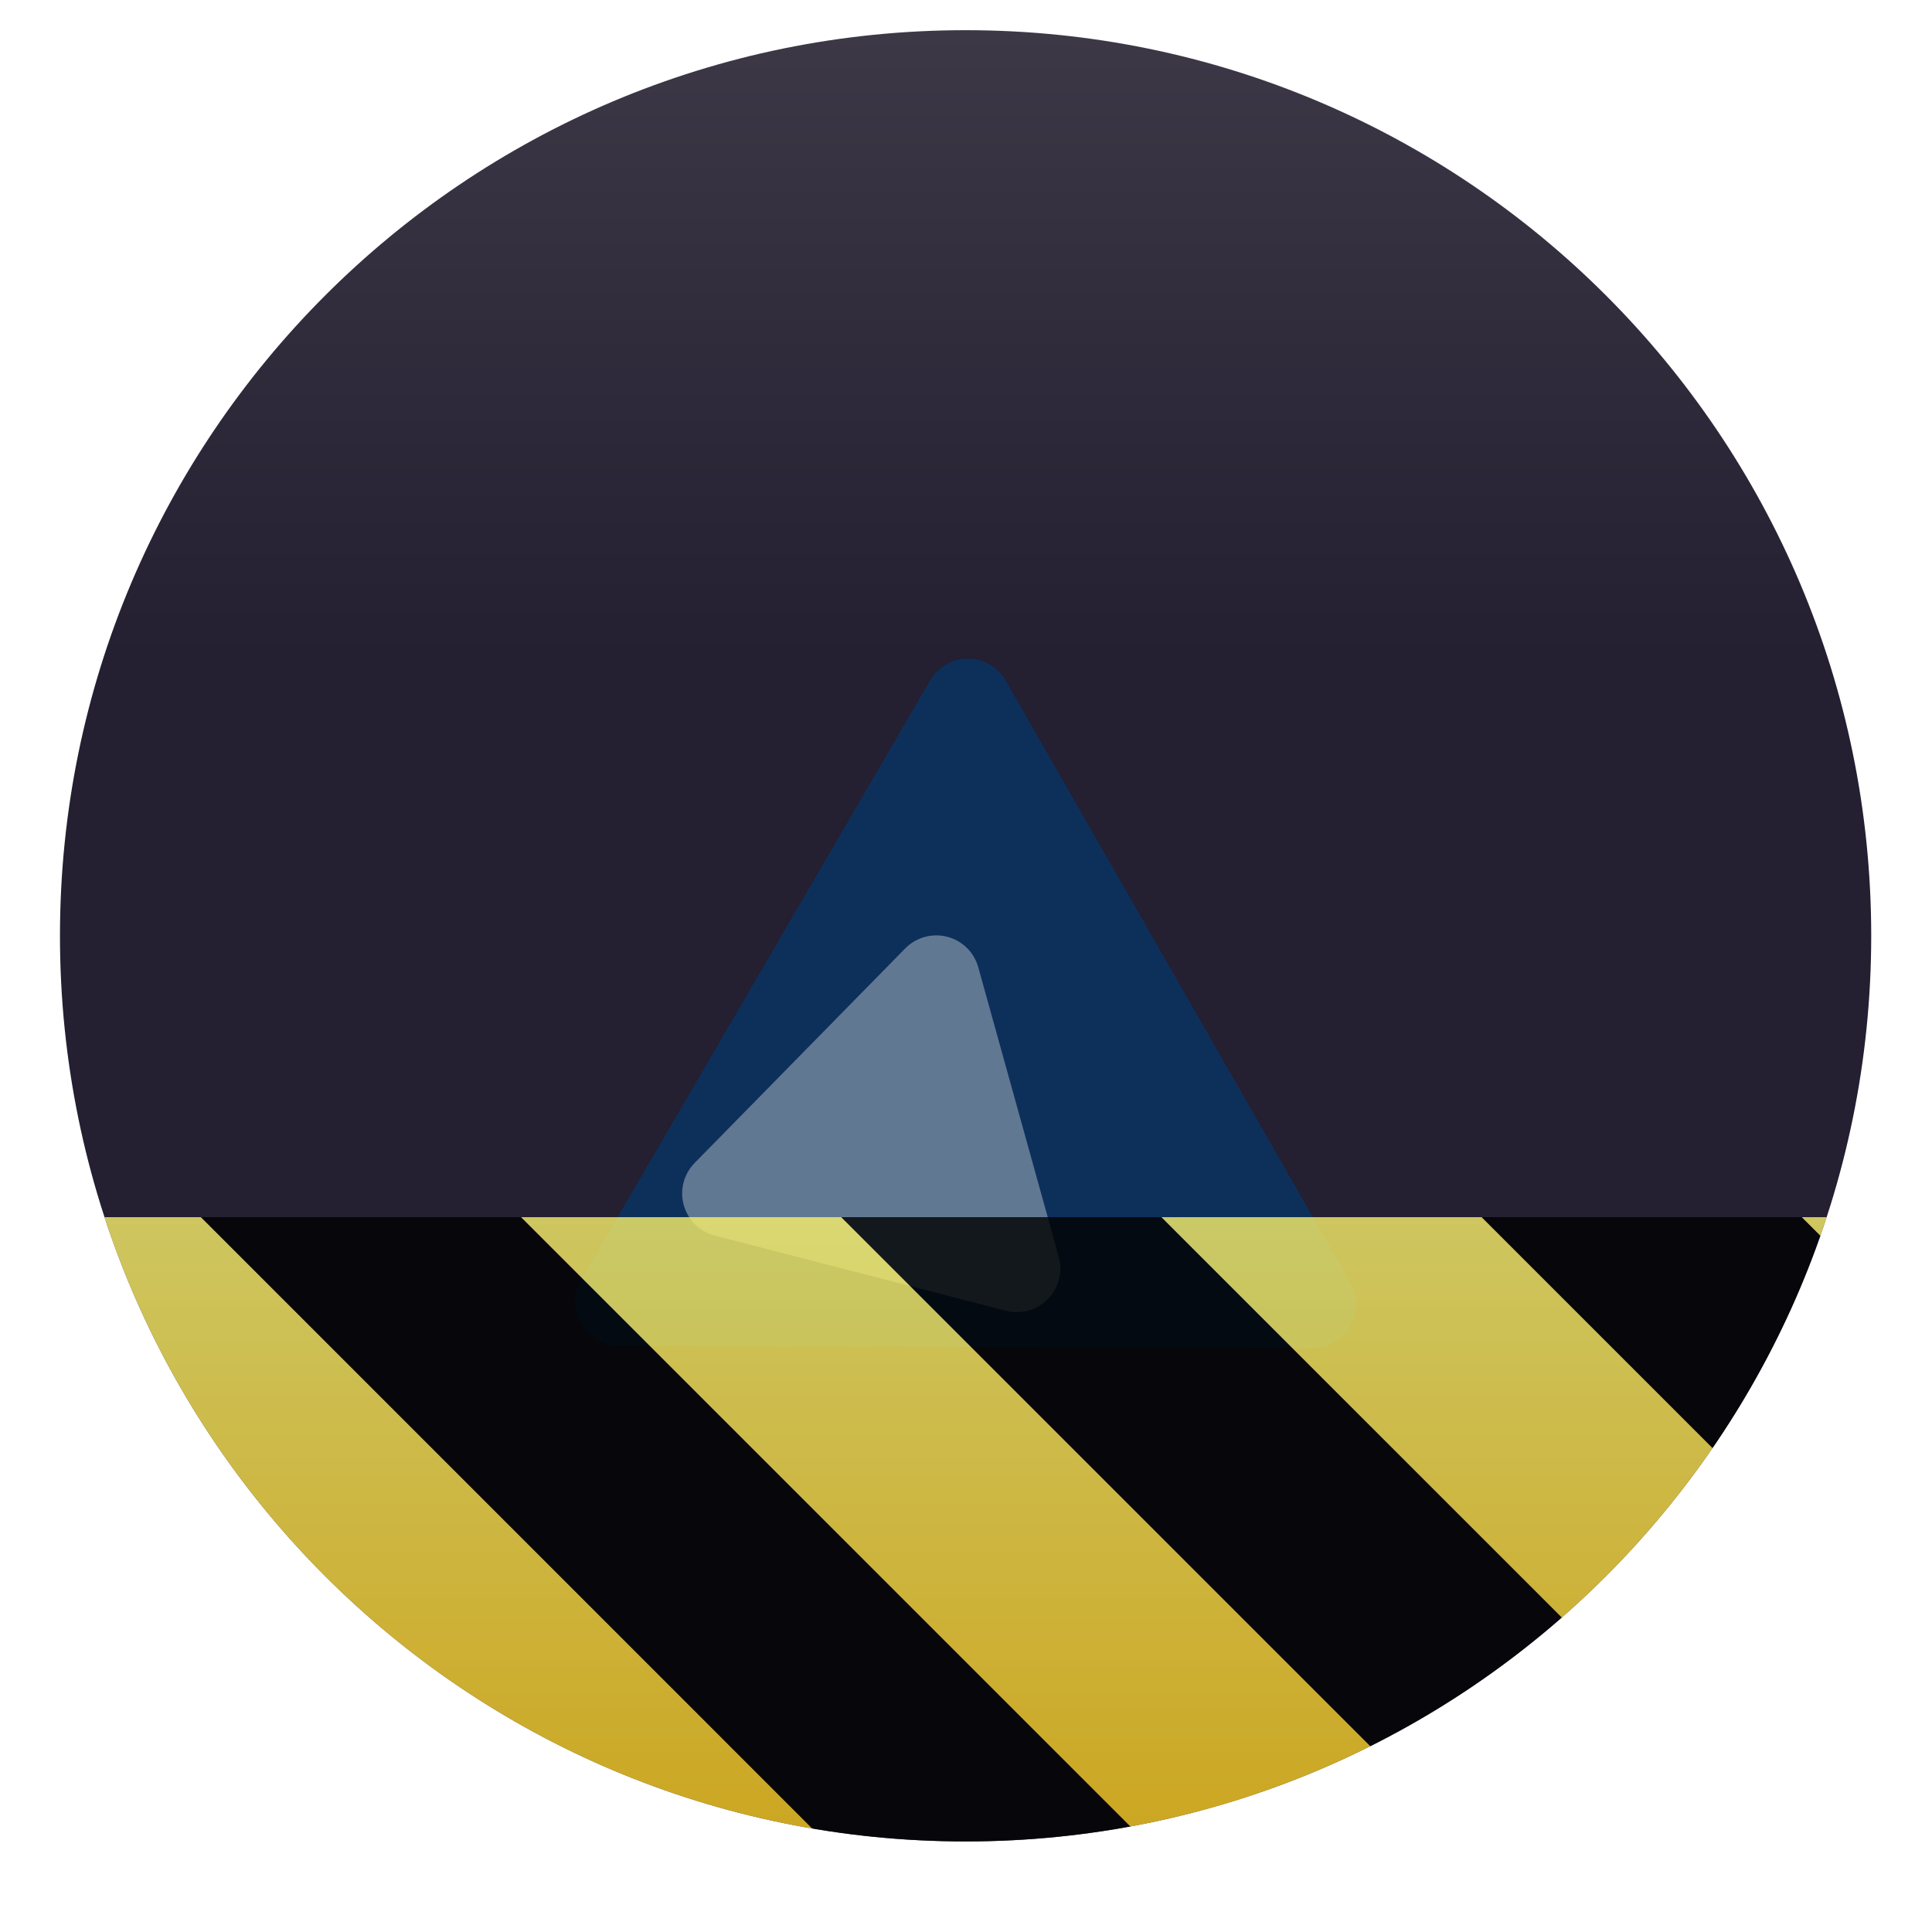
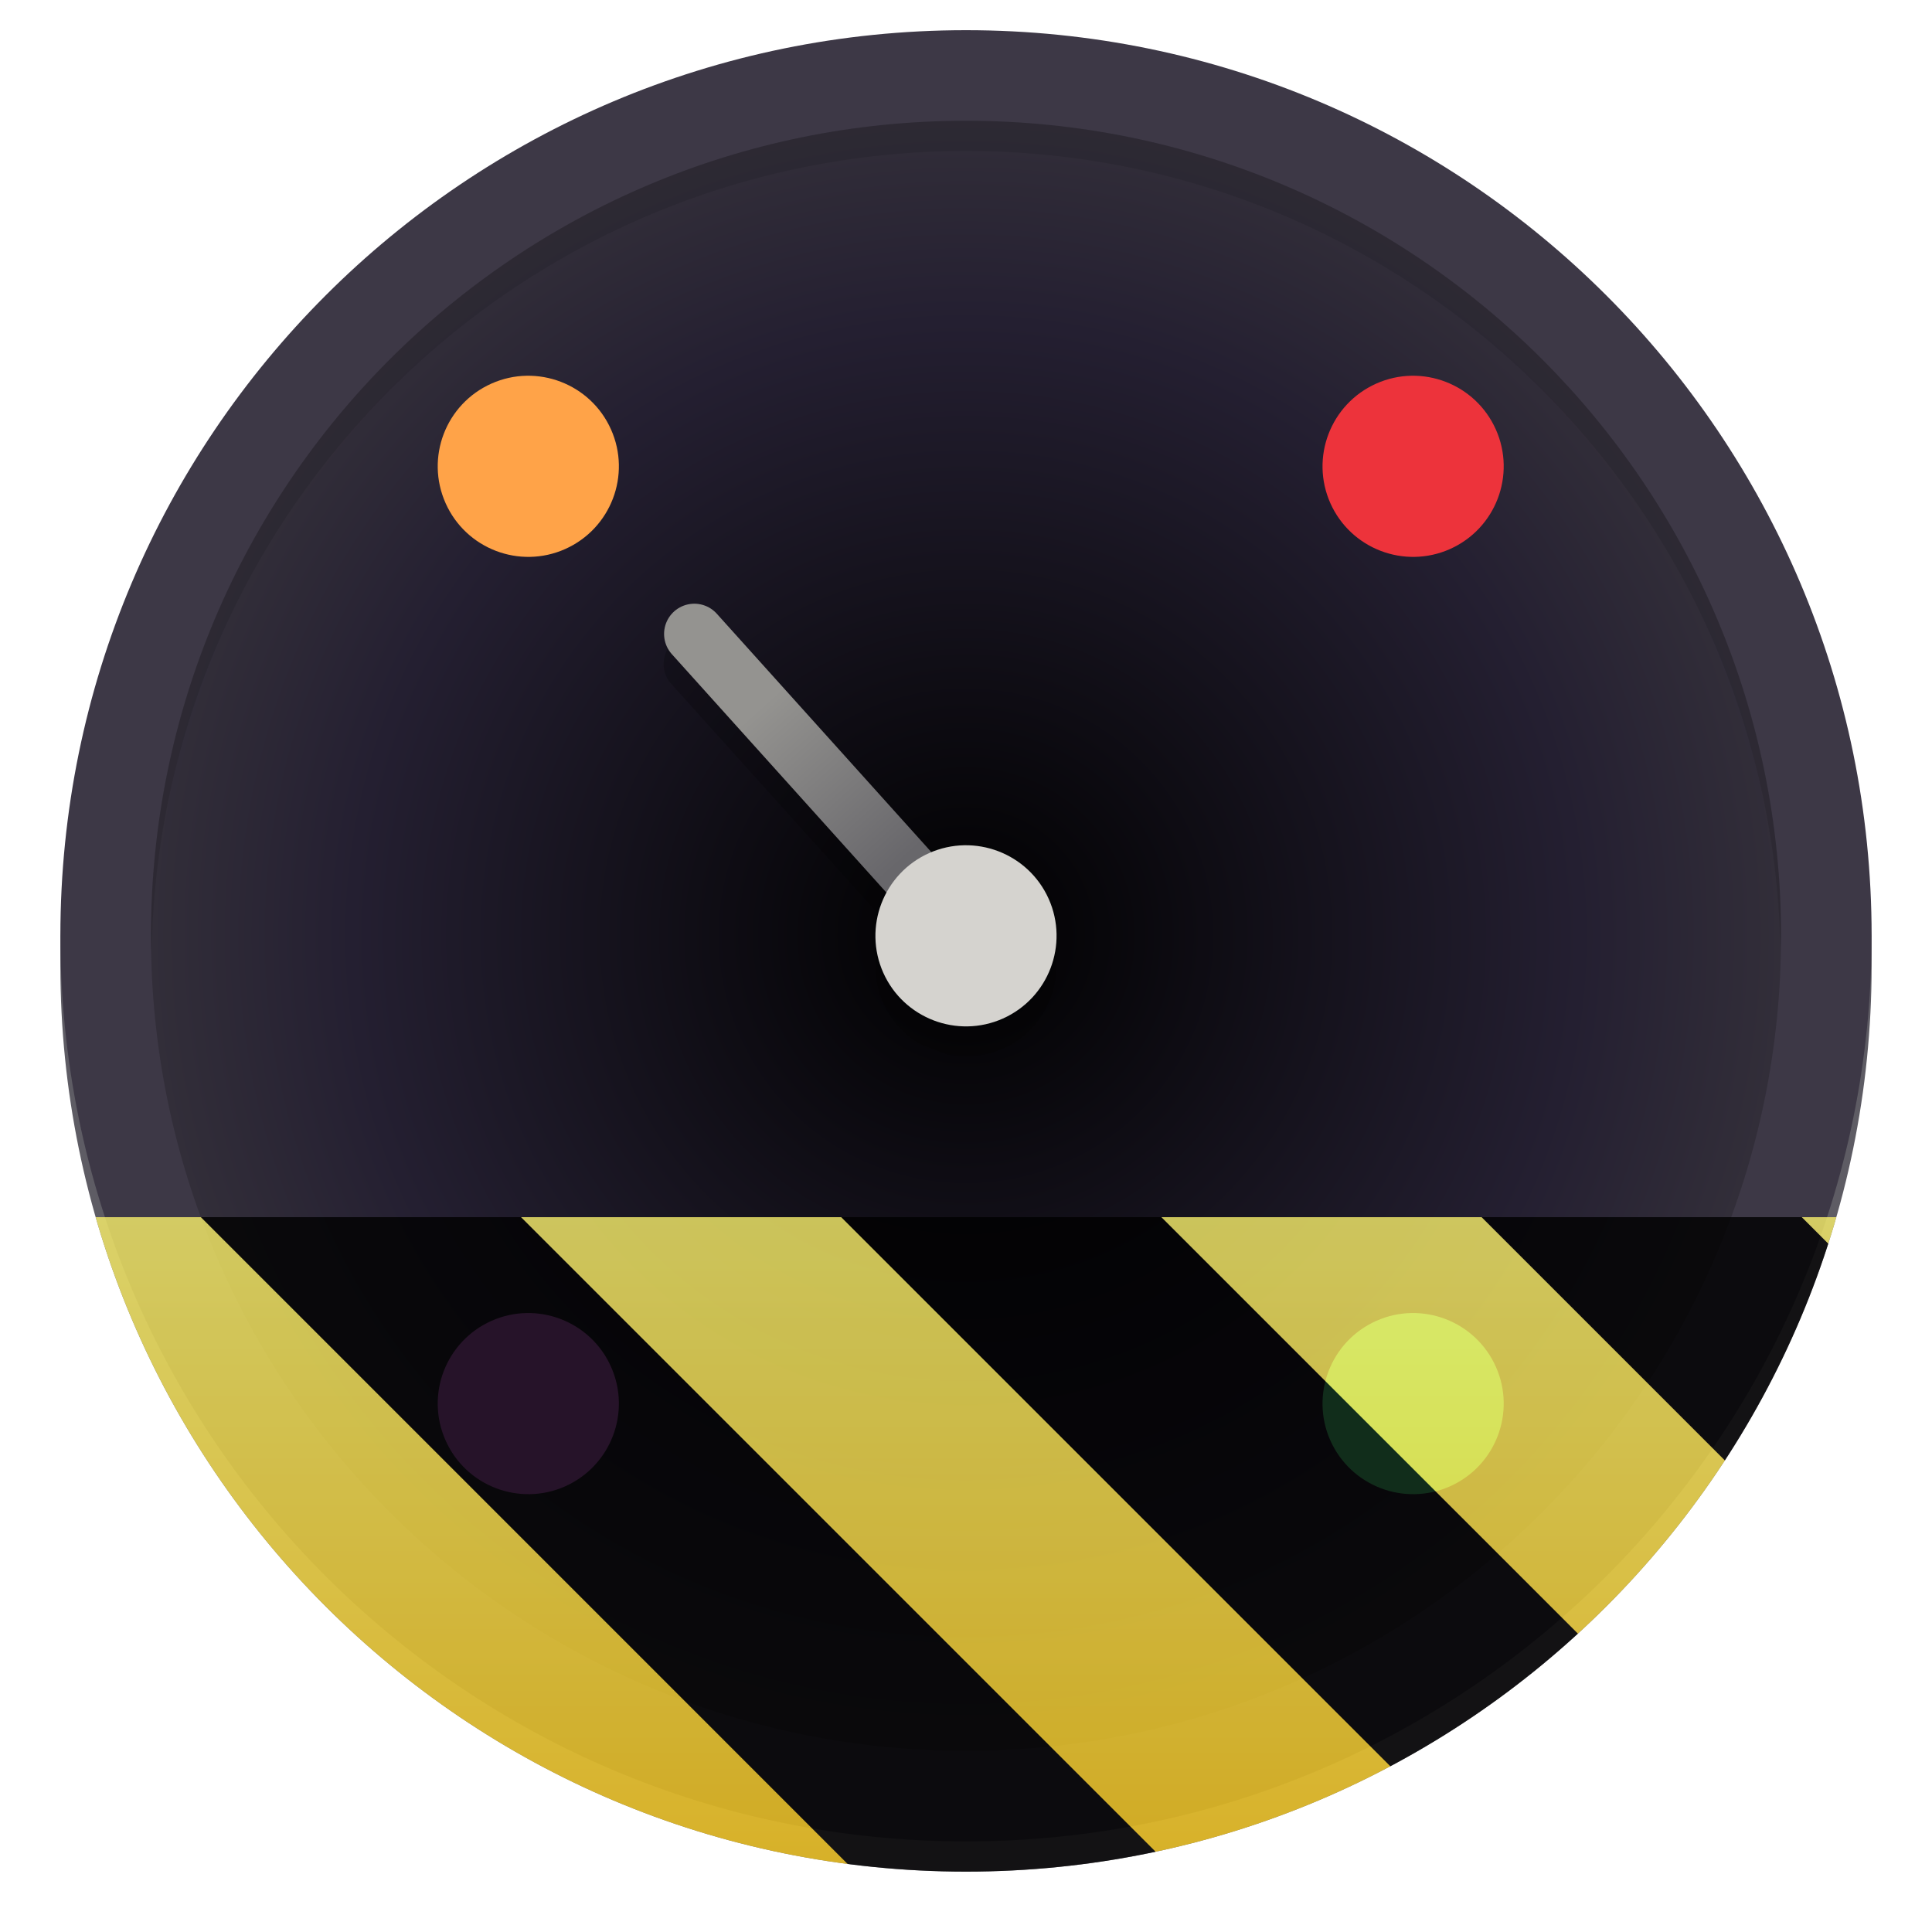
- <svg xmlns="http://www.w3.org/2000/svg" height="128px" viewBox="0 0 128 128" width="128px">
-   <linearGradient id="a" gradientUnits="userSpaceOnUse" x1="63.975" x2="63.971" y1="43.637" y2="2">
-     <stop offset="0" stop-color="#241f31" />
-     <stop offset="1" stop-color="#3d3846" />
-   </linearGradient>
-   <clipPath id="b">
-     <rect height="128" width="128" />
-   </clipPath>
-   <clipPath id="c">
-     <rect height="128" width="128" />
-   </clipPath>
-   <filter id="d" height="100%" width="100%" x="0%" y="0%">
-     <feColorMatrix in="SourceGraphic" type="matrix" values="0 0 0 0 1 0 0 0 0 1 0 0 0 0 1 0 0 0 1 0" />
-   </filter>
-   <mask id="e">
-     <g clip-path="url(#c)" filter="url(#d)">
-       <g clip-path="url(#b)">
-         <path d="m 63.973 6 c 30.926 0 56 25.07 56 56 v 2 c 0 30.93 -25.074 56 -56 56 c -30.93 0 -56 -25.07 -56 -56 v -2 c 0 -30.93 25.07 -56 56 -56 z m 0 0" fill="#d5d3cf" />
-         <path d="m 123.973 62 c 0 33.137 -26.863 60 -60 60 c -33.141 0 -60 -26.863 -60 -60 s 26.859 -60 60 -60 c 33.137 0 60 26.863 60 60 z m 0 0" fill="url(#a)" />
-         <path d="m 117.973 62 c 0 29.824 -24.18 54 -54 54 c -29.824 0 -54 -24.176 -54 -54 s 24.176 -54 54 -54 c 29.82 0 54 24.176 54 54 z m 0 0" fill="url(#a)" />
-         <path d="m 86.961 89.328 l -45.996 -0.172 c -1.031 -0.004 -1.98 -0.559 -2.492 -1.453 c -0.512 -0.895 -0.508 -1.996 0.012 -2.887 l 23.145 -39.746 c 0.52 -0.891 1.473 -1.438 2.504 -1.434 c 1.035 0.004 1.984 0.559 2.496 1.453 l 22.848 39.918 c 0.512 0.895 0.508 1.996 -0.012 2.887 c -0.516 0.891 -1.473 1.438 -2.504 1.434 z m 0 0" fill="#0d305b" />
-         <path d="m 66.641 86.84 l -19.281 -4.977 c -0.996 -0.258 -1.781 -1.027 -2.059 -2.023 c -0.277 -0.992 0 -2.059 0.723 -2.793 l 13.949 -14.211 c 0.723 -0.734 1.781 -1.031 2.781 -0.773 s 1.785 1.027 2.059 2.023 l 5.332 19.184 c 0.277 0.996 0 2.062 -0.723 2.797 s -1.781 1.031 -2.781 0.773 z m 0 0" fill="#617893" />
+ <svg xmlns="http://www.w3.org/2000/svg" xmlns:xlink="http://www.w3.org/1999/xlink" height="128px" viewBox="0 0 128 128" width="128px">
+   <defs>
+     <radialGradient id="a" cx="64" cy="62" gradientUnits="userSpaceOnUse" r="54">
+       <stop offset="0" />
+       <stop offset="0.753" stop-color="#241f31" />
+       <stop offset="1" stop-color="#322e39" />
+     </radialGradient>
+     <filter id="b" height="100%" width="100%" x="0%" y="0%">
+       <feColorMatrix in="SourceGraphic" type="matrix" values="0 0 0 0 1 0 0 0 0 1 0 0 0 0 1 0 0 0 1 0" />
+     </filter>
+     <mask id="c">
+       <g filter="url(#b)">
+         <rect fill-opacity="0.2" height="128" width="128" />
      </g>
+     </mask>
+     <linearGradient id="d" gradientTransform="matrix(1.829394 -0.815994 0.815994 1.829394 -3645.962 99.02948)" gradientUnits="userSpaceOnUse" x1="1660.857" x2="1662.99" y1="806.297" y2="812.882">
+       <stop offset="0" stop-color="#949390" />
+       <stop offset="1" stop-color="#68676b" />
+     </linearGradient>
+     <mask id="e">
+       <g filter="url(#b)">
+         <rect fill-opacity="0.1" height="128" width="128" />
+       </g>
+     </mask>
+     <mask id="f">
+       <g filter="url(#b)">
+         <rect fill-opacity="0.2" height="128" width="128" />
+       </g>
+     </mask>
+     <clipPath id="g">
+       <rect height="152" width="192" />
+     </clipPath>
+     <g id="h" clip-path="url(#g)">
+       <path d="m 75.285 74.988 c -1.66 -1.086 -3.75 -1.281 -5.582 -0.523 l -14.223 -15.801 c -0.402 -0.461 -0.992 -0.711 -1.602 -0.684 c -1.703 0.082 -2.531 2.113 -1.375 3.363 l 14.219 15.801 c -0.891 1.637 -0.969 3.598 -0.211 5.305 c 0.504 1.125 1.344 2.066 2.406 2.699 l 1.863 0.727 c 1.23 0.254 2.508 0.117 3.656 -0.391 c 3.023 -1.352 4.383 -4.898 3.035 -7.926 c -0.758 -0.336 -2.188 -2.57 -2.188 -2.57 z m 0 0" fill-rule="evenodd" />
    </g>
-   </mask>
-   <mask id="f">
-     <g filter="url(#d)">
-       <rect fill-opacity="0.8" height="128" width="128" />
+     <mask id="i">
+       <g filter="url(#b)">
+         <rect fill-opacity="0.1" height="128" width="128" />
+       </g>
+     </mask>
+     <clipPath id="j">
+       <rect height="152" width="192" />
+     </clipPath>
+     <g id="k" clip-path="url(#j)">
+       <path d="m 72 24 c -29.824 0 -54 24.176 -54 54 c 0.008 0.391 0.023 0.781 0.043 1.172 c 0.453 -29.484 24.473 -53.152 53.957 -53.172 c 29.355 0.016 53.32 23.48 53.957 52.828 c 0.016 -0.277 0.031 -0.551 0.043 -0.828 c 0 -29.824 -24.176 -54 -54 -54 z m 0 0" />
    </g>
-   </mask>
-   <linearGradient id="g" gradientTransform="matrix(0 0.37 -0.98462 0 295.385 -30.36)" gradientUnits="userSpaceOnUse" x1="300" x2="428" y1="235" y2="235">
-     <stop offset="0" stop-color="#f9f06b" />
-     <stop offset="1" stop-color="#f5c211" />
-   </linearGradient>
-   <clipPath id="h">
-     <rect height="128" width="128" />
-   </clipPath>
-   <clipPath id="i">
-     <rect height="128" width="128" />
-   </clipPath>
-   <path d="m 63.973 6 c 30.926 0 56 25.07 56 56 v 2 c 0 30.93 -25.074 56 -56 56 c -30.93 0 -56 -25.07 -56 -56 v -2 c 0 -30.93 25.07 -56 56 -56 z m 0 0" fill="#d5d3cf" />
-   <path d="m 123.973 62 c 0 33.137 -26.863 60 -60 60 c -33.141 0 -60 -26.863 -60 -60 s 26.859 -60 60 -60 c 33.137 0 60 26.863 60 60 z m 0 0" fill="url(#a)" />
-   <path d="m 117.973 62 c 0 29.824 -24.18 54 -54 54 c -29.824 0 -54 -24.176 -54 -54 s 24.176 -54 54 -54 c 29.82 0 54 24.176 54 54 z m 0 0" fill="url(#a)" />
-   <path d="m 86.961 89.328 l -45.996 -0.172 c -1.031 -0.004 -1.98 -0.559 -2.492 -1.453 c -0.512 -0.895 -0.508 -1.996 0.012 -2.887 l 23.145 -39.746 c 0.52 -0.891 1.473 -1.438 2.504 -1.434 c 1.035 0.004 1.984 0.559 2.496 1.453 l 22.848 39.918 c 0.512 0.895 0.508 1.996 -0.012 2.887 c -0.516 0.891 -1.473 1.438 -2.504 1.434 z m 0 0" fill="#0d305b" />
-   <path d="m 66.641 86.84 l -19.281 -4.977 c -0.996 -0.258 -1.781 -1.027 -2.059 -2.023 c -0.277 -0.992 0 -2.059 0.723 -2.793 l 13.949 -14.211 c 0.723 -0.734 1.781 -1.031 2.781 -0.773 s 1.785 1.027 2.059 2.023 l 5.332 19.184 c 0.277 0.996 0 2.062 -0.723 2.797 s -1.781 1.031 -2.781 0.773 z m 0 0" fill="#617893" />
-   <g clip-path="url(#i)" mask="url(#e)">
-     <g clip-path="url(#h)" mask="url(#f)">
-       <path d="m 128 80.641 v 47.359 h -128 v -47.359 z m 0 0" fill="url(#g)" />
+     <clipPath id="l">
+       <rect height="128" width="128" />
+     </clipPath>
+     <clipPath id="m">
+       <rect height="128" width="128" />
+     </clipPath>
+     <mask id="n">
+       <g clip-path="url(#m)" filter="url(#b)">
+         <g clip-path="url(#l)">
+           <path d="m 124 64 c 0 33.137 -26.863 60 -60 60 s -60 -26.863 -60 -60 s 26.863 -60 60 -60 s 60 26.863 60 60 z m 0 0" fill="#5e5c64" />
+           <path d="m 64 6 c 30.93 0 56 25.07 56 56 v 2 c 0 30.93 -25.07 56 -56 56 s -56 -25.07 -56 -56 v -2 c 0 -30.93 25.07 -56 56 -56 z m 0 0" fill="#d5d3cf" />
+           <path d="m 124 62 c 0 33.137 -26.863 60 -60 60 s -60 -26.863 -60 -60 s 26.863 -60 60 -60 s 60 26.863 60 60 z m 0 0" fill="#3d3846" />
+           <path d="m 118 62 c 0 29.824 -24.176 54 -54 54 s -54 -24.176 -54 -54 s 24.176 -54 54 -54 s 54 24.176 54 54 z m 0 0" fill="url(#a)" />
+           <use mask="url(#f)" transform="matrix(1 0 0 1 -8 -16)" xlink:href="#h" />
+           <path d="m 64 234 l -18 -20" fill="none" stroke="url(#d)" stroke-linecap="round" stroke-width="4.006" transform="matrix(1 0 0 1 0 -172)" />
+           <path d="m 69.48 59.555 c 1.348 3.027 -0.012 6.574 -3.035 7.926 c -3.027 1.348 -6.574 -0.012 -7.926 -3.035 c -1.348 -3.027 0.012 -6.574 3.035 -7.926 c 3.027 -1.348 6.574 0.012 7.926 3.035 z m 0 0" fill="#d5d3cf" />
+           <path d="m 40.48 28.449 c 1.352 3.027 -0.008 6.574 -3.035 7.926 c -3.027 1.348 -6.574 -0.012 -7.922 -3.035 c -1.352 -3.027 0.008 -6.574 3.035 -7.926 c 3.023 -1.348 6.574 0.012 7.922 3.035 z m 0 0" fill="#ffa348" />
+           <path d="m 99.102 90.547 c 1.352 3.027 -0.008 6.574 -3.035 7.926 c -3.027 1.348 -6.574 -0.012 -7.926 -3.035 c -1.348 -3.027 0.012 -6.574 3.039 -7.926 c 3.023 -1.348 6.57 0.012 7.922 3.035 z m 0 0" fill="#57e389" />
+           <path d="m 40.48 90.547 c 1.352 3.027 -0.008 6.574 -3.035 7.926 c -3.027 1.348 -6.574 -0.012 -7.922 -3.035 c -1.352 -3.027 0.008 -6.574 3.035 -7.926 c 3.023 -1.348 6.574 0.012 7.922 3.035 z m 0 0" fill="#c061cb" />
+           <path d="m 99.102 28.449 c 1.352 3.027 -0.008 6.574 -3.035 7.926 c -3.027 1.348 -6.574 -0.012 -7.926 -3.035 c -1.348 -3.027 0.012 -6.574 3.039 -7.926 c 3.023 -1.348 6.57 0.012 7.922 3.035 z m 0 0" fill="#ed333b" />
+           <use mask="url(#i)" transform="matrix(1 0 0 1 -8 -16)" xlink:href="#k" />
+         </g>
+       </g>
+     </mask>
+     <mask id="o">
+       <g filter="url(#b)">
+         <rect fill-opacity="0.8" height="128" width="128" />
+       </g>
+     </mask>
+     <linearGradient id="p" gradientTransform="matrix(0 0.37 -0.98462 0 295.385 -30.36)" gradientUnits="userSpaceOnUse" x1="300" x2="428" y1="235" y2="235">
+       <stop offset="0" stop-color="#f9f06b" />
+       <stop offset="1" stop-color="#f5c211" />
+     </linearGradient>
+     <clipPath id="q">
+       <rect height="128" width="128" />
+     </clipPath>
+     <clipPath id="r">
+       <rect height="128" width="128" />
+     </clipPath>
+   </defs>
+   <path d="m 124 64 c 0 33.137 -26.863 60 -60 60 s -60 -26.863 -60 -60 s 26.863 -60 60 -60 s 60 26.863 60 60 z m 0 0" fill="#5e5c64" />
+   <path d="m 64 6 c 30.93 0 56 25.07 56 56 v 2 c 0 30.93 -25.07 56 -56 56 s -56 -25.07 -56 -56 v -2 c 0 -30.93 25.07 -56 56 -56 z m 0 0" fill="#d5d3cf" />
+   <path d="m 124 62 c 0 33.137 -26.863 60 -60 60 s -60 -26.863 -60 -60 s 26.863 -60 60 -60 s 60 26.863 60 60 z m 0 0" fill="#3d3846" />
+   <path d="m 118 62 c 0 29.824 -24.176 54 -54 54 s -54 -24.176 -54 -54 s 24.176 -54 54 -54 s 54 24.176 54 54 z m 0 0" fill="url(#a)" />
+   <use mask="url(#c)" transform="matrix(1 0 0 1 -8 -16)" xlink:href="#h" />
+   <path d="m 64 234 l -18 -20" fill="none" stroke="url(#d)" stroke-linecap="round" stroke-width="4.006" transform="matrix(1 0 0 1 0 -172)" />
+   <path d="m 69.48 59.555 c 1.348 3.027 -0.012 6.574 -3.035 7.926 c -3.027 1.348 -6.574 -0.012 -7.926 -3.035 c -1.348 -3.027 0.012 -6.574 3.035 -7.926 c 3.027 -1.348 6.574 0.012 7.926 3.035 z m 0 0" fill="#d5d3cf" />
+   <path d="m 40.48 28.449 c 1.352 3.027 -0.008 6.574 -3.035 7.926 c -3.027 1.348 -6.574 -0.012 -7.922 -3.035 c -1.352 -3.027 0.008 -6.574 3.035 -7.926 c 3.023 -1.348 6.574 0.012 7.922 3.035 z m 0 0" fill="#ffa348" />
+   <path d="m 99.102 90.547 c 1.352 3.027 -0.008 6.574 -3.035 7.926 c -3.027 1.348 -6.574 -0.012 -7.926 -3.035 c -1.348 -3.027 0.012 -6.574 3.039 -7.926 c 3.023 -1.348 6.57 0.012 7.922 3.035 z m 0 0" fill="#57e389" />
+   <path d="m 40.48 90.547 c 1.352 3.027 -0.008 6.574 -3.035 7.926 c -3.027 1.348 -6.574 -0.012 -7.922 -3.035 c -1.352 -3.027 0.008 -6.574 3.035 -7.926 c 3.023 -1.348 6.574 0.012 7.922 3.035 z m 0 0" fill="#c061cb" />
+   <path d="m 99.102 28.449 c 1.352 3.027 -0.008 6.574 -3.035 7.926 c -3.027 1.348 -6.574 -0.012 -7.926 -3.035 c -1.348 -3.027 0.012 -6.574 3.039 -7.926 c 3.023 -1.348 6.57 0.012 7.922 3.035 z m 0 0" fill="#ed333b" />
+   <use mask="url(#e)" transform="matrix(1 0 0 1 -8 -16)" xlink:href="#k" />
+   <g clip-path="url(#r)" mask="url(#n)">
+     <g clip-path="url(#q)" mask="url(#o)">
+       <path d="m 128 80.641 v 47.359 h -128 v -47.359 z m 0 0" fill="url(#p)" />
      <path d="m 13.309 80.641 l 47.355 47.359 h 21.215 l -47.359 -47.359 z m 42.422 0 l 47.363 47.359 h 21.215 l -47.363 -47.359 z m 42.43 0 l 29.84 29.84 v -21.211 l -8.629 -8.629 z m -98.16 7.906 v 21.215 l 18.238 18.238 h 21.215 z m 0 0" />
    </g>
  </g>
</svg>
